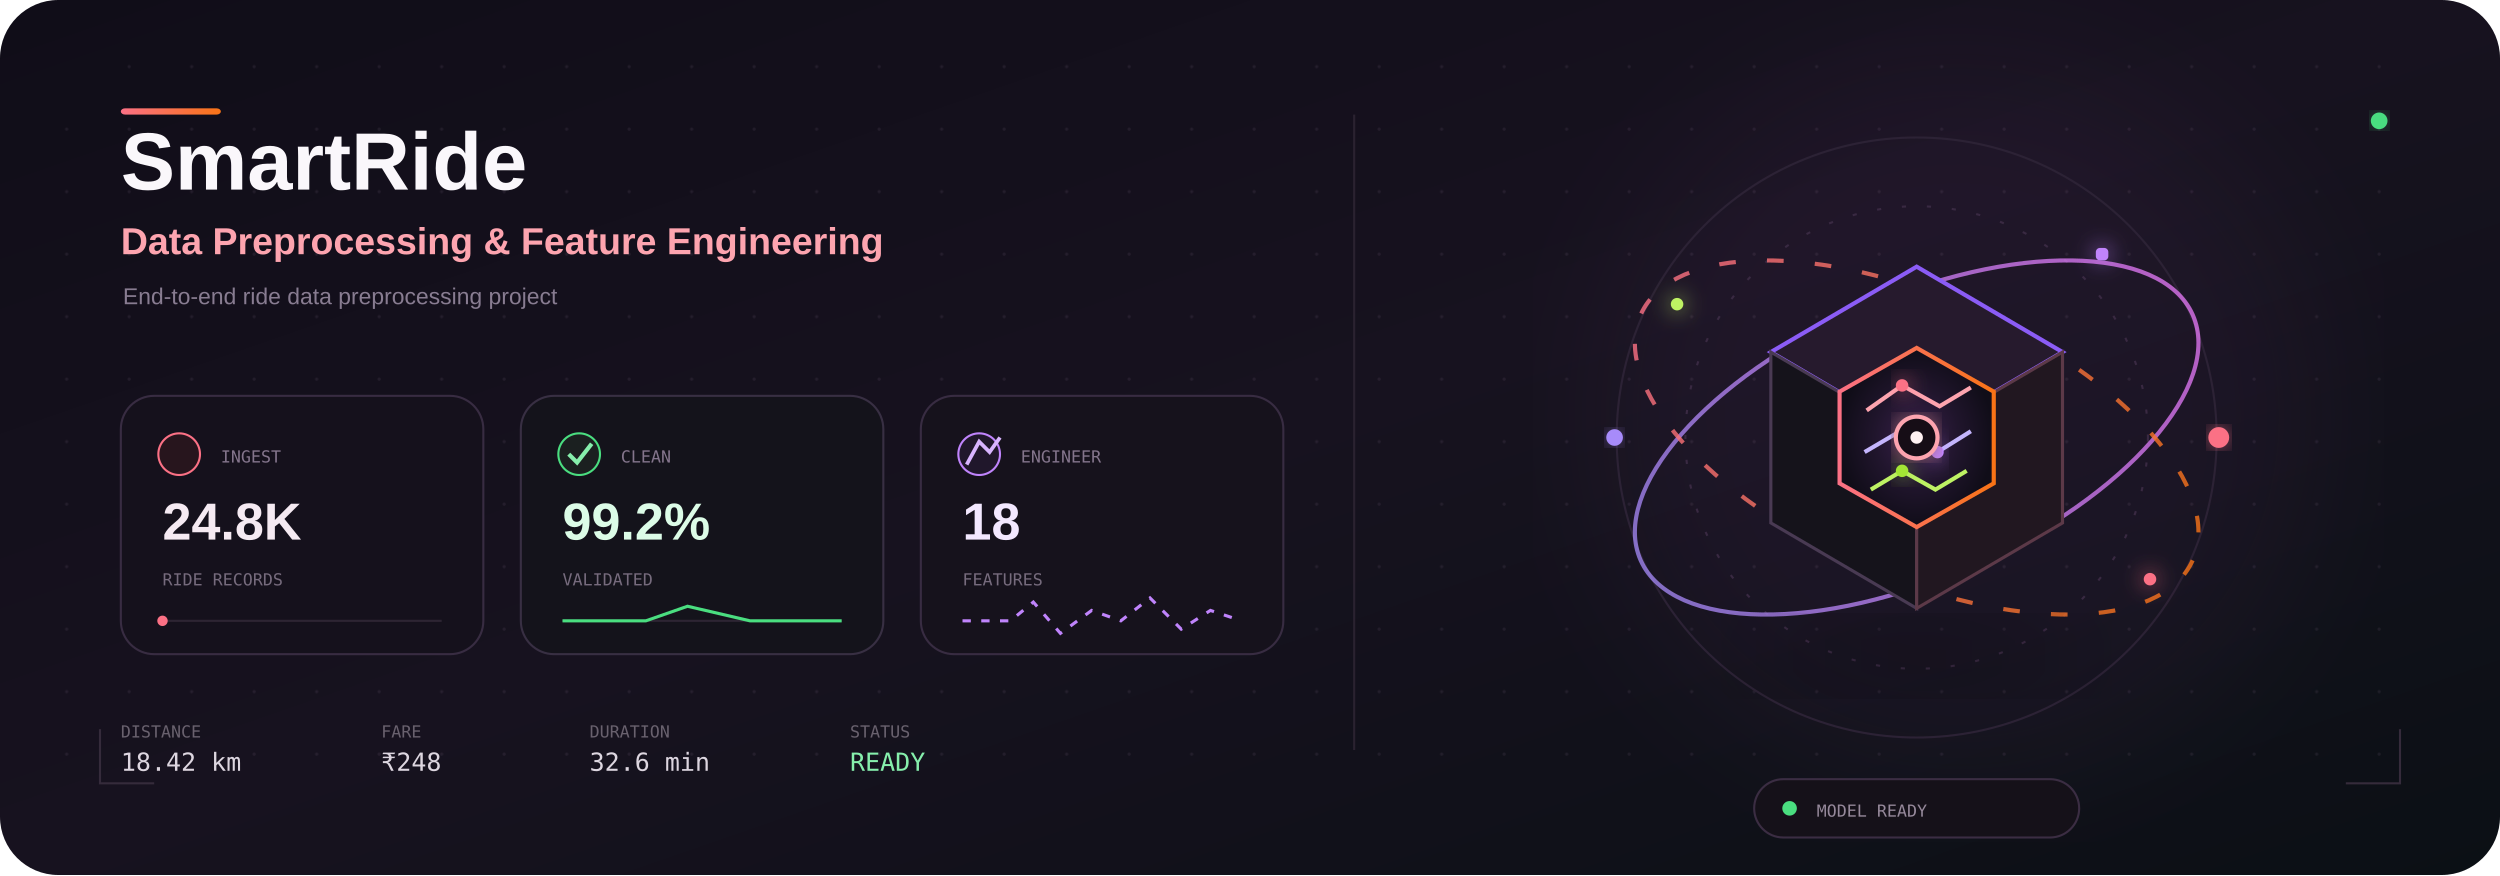
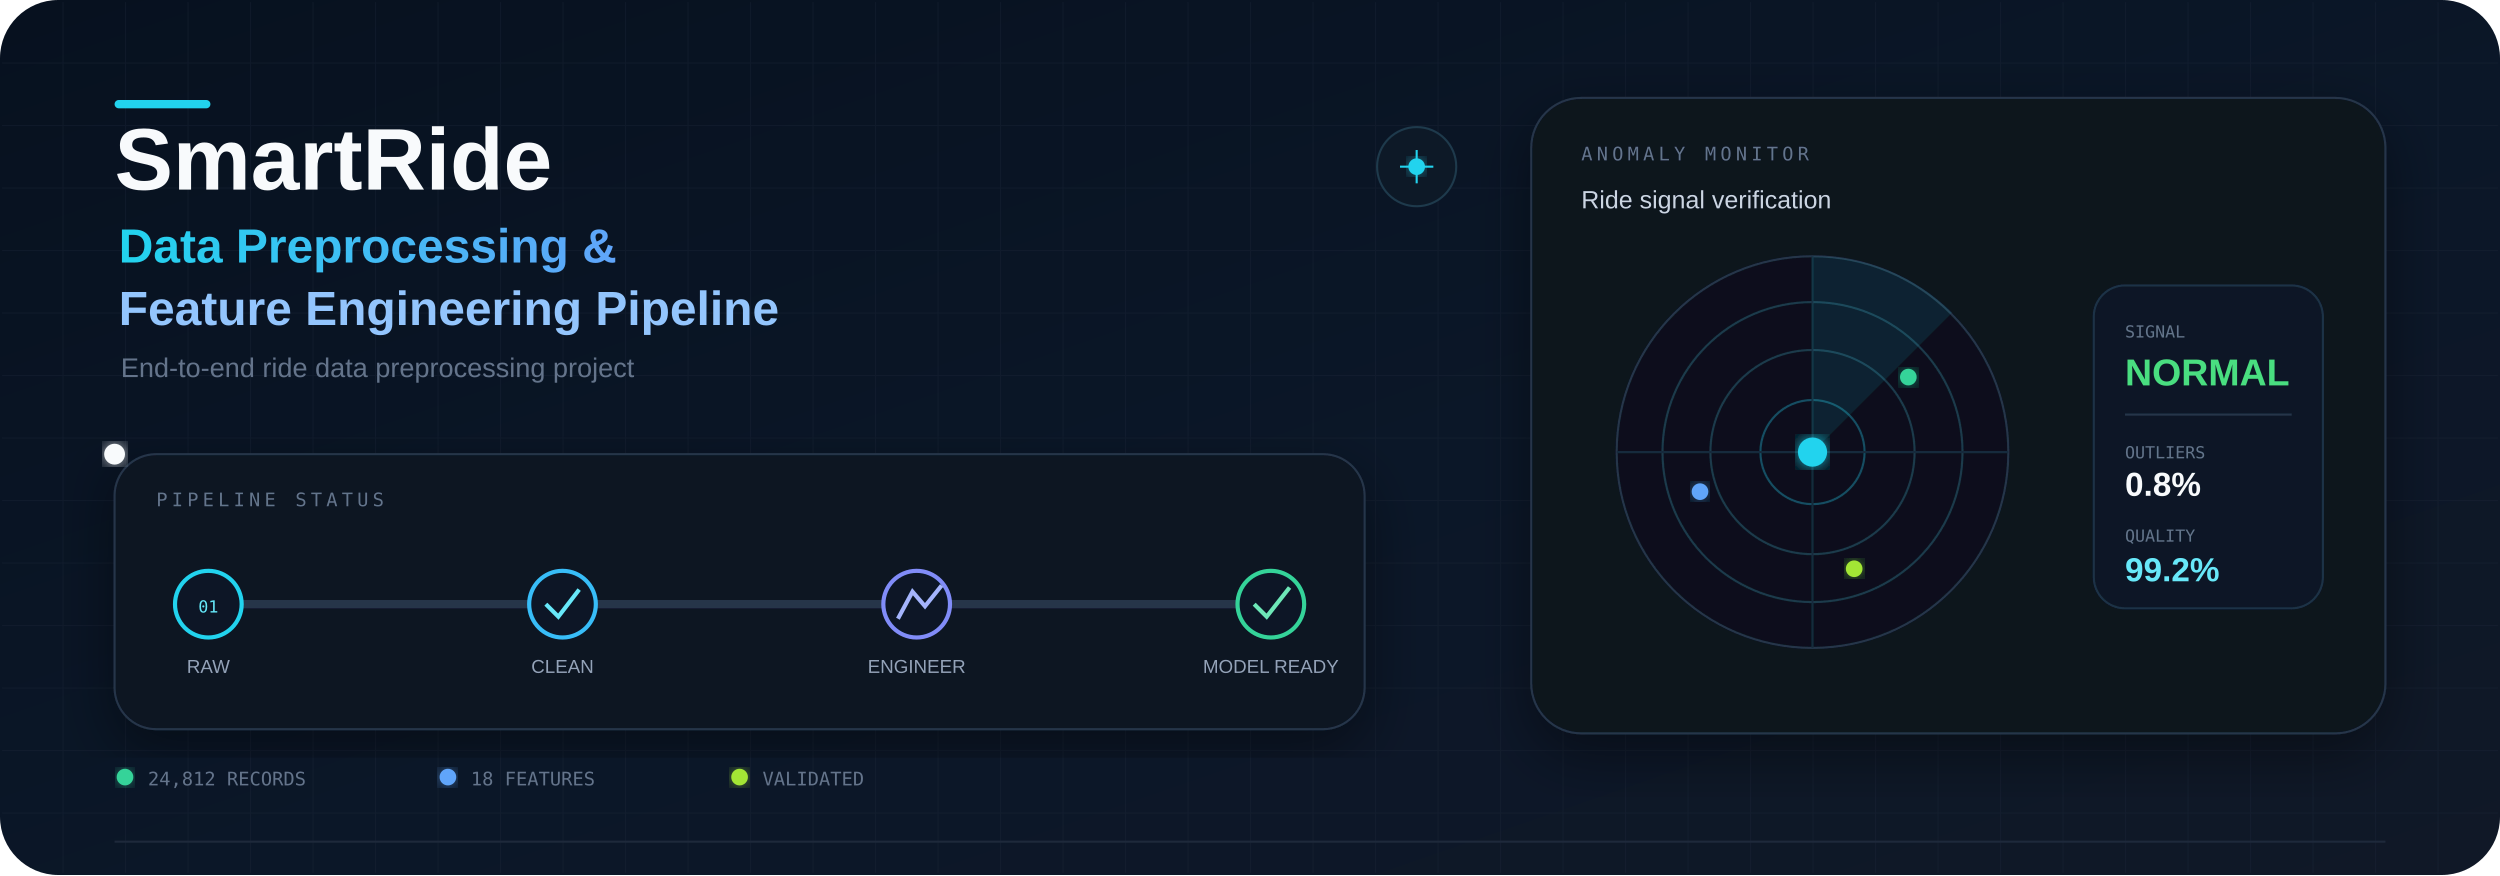
<svg xmlns="http://www.w3.org/2000/svg" width="1200" height="420" viewBox="0 0 1200 420">
  <defs>
    <linearGradient id="bg" x1="0" y1="0" x2="1" y2="1">
-       <stop stop-color="#100d18" />
-       <stop offset=".5" stop-color="#17121f" />
-       <stop offset="1" stop-color="#0b1015" />
+       <stop stop-color="#07111f" />
+       <stop offset=".55" stop-color="#0b1728" />
+       <stop offset="1" stop-color="#101827" />
    </linearGradient>
-     <linearGradient id="coral" x1="0" x2="1">
-       <stop stop-color="#fb7185" />
-       <stop offset="1" stop-color="#f97316" />
+     <linearGradient id="cyan" x1="0" x2="1">
+       <stop stop-color="#22d3ee" />
+       <stop offset="1" stop-color="#60a5fa" />
    </linearGradient>
-     <linearGradient id="violet" x1="0" x2="1">
-       <stop stop-color="#a78bfa" />
-       <stop offset="1" stop-color="#e879f9" />
+     <linearGradient id="green" x1="0" x2="1">
+       <stop stop-color="#34d399" />
+       <stop offset="1" stop-color="#a3e635" />
    </linearGradient>
-     <linearGradient id="lime" x1="0" x2="1">
-       <stop stop-color="#bef264" />
-       <stop offset="1" stop-color="#4ade80" />
-     </linearGradient>
-     <radialGradient id="orb">
-       <stop stop-color="#39204b" />
-       <stop offset=".55" stop-color="#20152c" />
-       <stop offset="1" stop-color="#100d18" />
-     </radialGradient>
    <filter id="glow">
-       <feGaussianBlur stdDeviation="5" result="b" />
+       <feGaussianBlur stdDeviation="4" result="b" />
      <feMerge>
        <feMergeNode in="b" />
        <feMergeNode in="SourceGraphic" />
      </feMerge>
    </filter>
-     <filter id="blur">
-       <feGaussianBlur stdDeviation="30" />
+     <filter id="shadow">
+       <feDropShadow dx="0" dy="10" stdDeviation="14" flood-color="#000" flood-opacity=".4" />
    </filter>
-     <pattern id="micro" width="30" height="30" patternUnits="userSpaceOnUse">
-       <circle cx="2" cy="2" r=".8" fill="#76647d" />
+     <pattern id="grid" width="30" height="30" patternUnits="userSpaceOnUse">
+       <path d="M30 0H0V30" fill="none" stroke="#1e293b" stroke-width="1" />
    </pattern>
  </defs>
  <rect width="1200" height="420" rx="28" fill="url(#bg)" />
-   <rect x="30" y="30" width="1140" height="360" rx="22" fill="url(#micro)" opacity=".15" />
-   <circle cx="940" cy="200" r="170" fill="#e879f9" opacity=".045" filter="url(#blur)">
-     <animate attributeName="r" values="140;185;140" dur="7s" repeatCount="indefinite" />
-   </circle>
-   <g transform="translate(58 52)">
-     <rect width="48" height="3" rx="2" fill="url(#coral)" />
-     <text x="0" y="39" font-family="Arial,sans-serif" font-size="39" font-weight="800" fill="#faf7fb">
-     SmartRide
+   <rect x="1" y="1" width="1198" height="418" rx="27" fill="url(#grid)" opacity=".32" />
+   <rect x="55" y="48" width="46" height="4" rx="2" fill="#22d3ee" />
+   <text x="55" y="91" font-family="Arial,sans-serif" font-size="42" font-weight="800" fill="#f8fafc">
+   SmartRide
+ </text>
+   <text x="57" y="126" font-family="Arial,sans-serif" font-size="23" font-weight="700" fill="url(#cyan)">
+   Data Preprocessing &amp;
+ </text>
+   <text x="57" y="156" font-family="Arial,sans-serif" font-size="23" font-weight="700" fill="#93c5fd">
+   Feature Engineering Pipeline
+ </text>
+   <text x="58" y="181" font-family="Arial,sans-serif" font-size="13" fill="#64748b">
+   End-to-end ride data preprocessing project
+ </text>
+   <g transform="translate(55 218)" filter="url(#shadow)">
+     <rect width="600" height="132" rx="20" fill="#0b1422" stroke="#26364a" />
+     <text x="20" y="25" font-family="monospace" font-size="9" letter-spacing="2" fill="#64748b">
+     PIPELINE STATUS
  </text>
-     <text x="0" y="70" font-family="Arial,sans-serif" font-size="18" font-weight="600" fill="#fda4af">
-     Data Preprocessing &amp; Feature Engineering
+     <line x1="45" y1="72" x2="555" y2="72" stroke="#26364a" stroke-width="4" />
+     <line x1="45" y1="72" x2="555" y2="72" stroke="url(#cyan)" stroke-width="3" stroke-dasharray="20 18">
+       <animate attributeName="stroke-dashoffset" values="0;-38" dur="1s" repeatCount="indefinite" />
+     </line>
+     <g>
+       <circle cx="45" cy="72" r="16" fill="#071827" stroke="#22d3ee" stroke-width="2" />
+       <text x="45" y="76" text-anchor="middle" font-family="monospace" font-size="8" fill="#67e8f9">01</text>
+       <text x="45" y="105" text-anchor="middle" font-family="Arial" font-size="9" fill="#94a3b8">RAW</text>
+     </g>
+     <g>
+       <circle cx="215" cy="72" r="16" fill="#071827" stroke="#38bdf8" stroke-width="2" />
+       <path d="M207 72L213 78L223 65" fill="none" stroke="#67e8f9" stroke-width="2" />
+       <text x="215" y="105" text-anchor="middle" font-family="Arial" font-size="9" fill="#94a3b8">CLEAN</text>
+     </g>
+     <g>
+       <circle cx="385" cy="72" r="16" fill="#071827" stroke="#818cf8" stroke-width="2" />
+       <path d="M376 79L383 66L389 73L397 63" fill="none" stroke="#a5b4fc" stroke-width="2" />
+       <text x="385" y="105" text-anchor="middle" font-family="Arial" font-size="9" fill="#94a3b8">ENGINEER</text>
+     </g>
+     <g>
+       <circle cx="555" cy="72" r="16" fill="#071827" stroke="#34d399" stroke-width="2" />
+       <path d="M547 72L553 78L564 64" fill="none" stroke="#6ee7b7" stroke-width="2" />
+       <text x="555" y="105" text-anchor="middle" font-family="Arial" font-size="9" fill="#94a3b8">MODEL READY</text>
+     </g>
+     <circle r="5" fill="#f8fafc" filter="url(#glow)">
+       <animateMotion dur="2.8s" repeatCount="indefinite" path="M45 72H555" />
+     </circle>
+   </g>
+   <g transform="translate(735 47)" filter="url(#shadow)">
+     <rect width="410" height="305" rx="24" fill="#09121f" stroke="#26364a" />
+     <text x="24" y="30" font-family="monospace" font-size="9" letter-spacing="2" fill="#64748b">
+     ANOMALY MONITOR
  </text>
-     <text x="1" y="94" font-family="Arial,sans-serif" font-size="11" fill="#887c91">
-     End-to-end ride data preprocessing project
+     <text x="24" y="53" font-family="Arial" font-size="12" fill="#cbd5e1">
+     Ride signal verification
  </text>
-   </g>
-   <g transform="translate(58 190)">
-     <g>
-       <rect width="174" height="124" rx="16" fill="#15111c" stroke="#382c42" />
-       <circle cx="28" cy="28" r="10" fill="#27151d" stroke="#fb7185" />
-       <text x="48" y="32" font-family="monospace" font-size="8" fill="#84758c">
-       INGEST
-     </text>
-       <text x="20" y="69" font-family="Arial" font-size="25" font-weight="800" fill="#f5eaf2">
-       24.8K
-     </text>
-       <text x="20" y="91" font-family="monospace" font-size="8" fill="#766b7d">
-       RIDE RECORDS
-     </text>
-       <path d="M20 108H154" stroke="#2d2533" />
-       <circle cx="20" cy="108" r="2.5" fill="#fb7185">
-         <animate attributeName="cx" values="20;154;20" dur="2.5s" repeatCount="indefinite" />
+     <g transform="translate(135 170)">
+       <circle r="94" fill="#07111d" stroke="#26364a" />
+       <circle r="72" fill="none" stroke="#1e3a4c" />
+       <circle r="49" fill="none" stroke="#1e3a4c" />
+       <circle r="25" fill="none" stroke="#164e63" />
+       <path d="M-94 0H94M0 -94V94" stroke="#172c3d" stroke-width="1" />
+       <path d="M0 0L0 -94A94 94 0 0 1 67 -67Z" fill="#22d3ee" opacity=".10">
+         <animateTransform attributeName="transform" type="rotate" from="0" to="360" dur="3.5s" repeatCount="indefinite" />
+       </path>
+       <line x1="0" y1="0" x2="0" y2="-94" stroke="#22d3ee" stroke-width="2" filter="url(#glow)">
+         <animateTransform attributeName="transform" type="rotate" from="0" to="360" dur="3.5s" repeatCount="indefinite" />
+       </line>
+       <circle cx="46" cy="-36" r="4" fill="#34d399" filter="url(#glow)">
+         <animate attributeName="r" values="3;7;3" dur="1.5s" repeatCount="indefinite" />
+       </circle>
+       <circle cx="-54" cy="19" r="4" fill="#60a5fa" filter="url(#glow)">
+         <animate attributeName="opacity" values=".2;1;.2" dur="1.7s" repeatCount="indefinite" />
+       </circle>
+       <circle cx="20" cy="56" r="4" fill="#a3e635" filter="url(#glow)">
+         <animate attributeName="r" values="3;8;3" dur="1.9s" repeatCount="indefinite" />
+       </circle>
+       <circle r="7" fill="#22d3ee" filter="url(#glow)">
+         <animate attributeName="r" values="5;9;5" dur="1.2s" repeatCount="indefinite" />
      </circle>
    </g>
-     <g transform="translate(192)">
-       <rect width="174" height="124" rx="16" fill="#14131b" stroke="#382f43" />
-       <circle cx="28" cy="28" r="10" fill="#1b2020" stroke="#4ade80" />
-       <path d="M23 28L27 32L34 23" fill="none" stroke="#86efac" stroke-width="2" />
-       <text x="48" y="32" font-family="monospace" font-size="8" fill="#84758c">
-       CLEAN
+     <g transform="translate(270 90)">
+       <rect width="110" height="155" rx="15" fill="#0d1927" stroke="#1e3346" />
+       <text x="15" y="25" font-family="monospace" font-size="8" fill="#64748b">
+       SIGNAL
    </text>
-       <text x="20" y="69" font-family="Arial" font-size="25" font-weight="800" fill="#dcfce7">
+       <text x="15" y="48" font-family="Arial" font-size="18" font-weight="700" fill="#4ade80">
+       NORMAL
+     </text>
+       <line x1="15" y1="62" x2="95" y2="62" stroke="#26364a" />
+       <text x="15" y="83" font-family="monospace" font-size="8" fill="#64748b">
+       OUTLIERS
+     </text>
+       <text x="15" y="101" font-family="Arial" font-size="16" font-weight="700" fill="#f8fafc">
+       0.8%
+     </text>
+       <text x="15" y="123" font-family="monospace" font-size="8" fill="#64748b">
+       QUALITY
+     </text>
+       <text x="15" y="142" font-family="Arial" font-size="16" font-weight="700" fill="#67e8f9">
      99.2%
-     </text>
-       <text x="20" y="91" font-family="monospace" font-size="8" fill="#766b7d">
-       VALIDATED
-     </text>
-       <path d="M20 108H154" stroke="#2d2533" />
-       <path d="M20 108L60 108L80 101L110 108L154 108" fill="none" stroke="#4ade80" stroke-width="1.5" />
-     </g>
-     <g transform="translate(384)">
-       <rect width="174" height="124" rx="16" fill="#16121c" stroke="#382c42" />
-       <circle cx="28" cy="28" r="10" fill="#20172b" stroke="#c084fc" />
-       <path d="M22 33L28 22L33 27L38 20" fill="none" stroke="#d8b4fe" stroke-width="1.8" />
-       <text x="48" y="32" font-family="monospace" font-size="8" fill="#84758c">
-       ENGINEER
-     </text>
-       <text x="20" y="69" font-family="Arial" font-size="25" font-weight="800" fill="#f3e8ff">
-       18
-     </text>
-       <text x="20" y="91" font-family="monospace" font-size="8" fill="#766b7d">
-       FEATURES
-     </text>
-       <path d="M20 108L43 108L54 99L67 114L82 103L96 108L110 97L125 112L139 103L154 108" fill="none" stroke="#c084fc" stroke-width="1.5" stroke-dasharray="4 5">
-         <animate attributeName="stroke-dashoffset" values="0;-36" dur="1s" repeatCount="indefinite" />
-       </path>
-     </g>
-   </g>
-   <line x1="650" y1="55" x2="650" y2="360" stroke="#2a2230" />
-   <g transform="translate(920 210)">
-     <circle r="144" fill="none" stroke="#2c2235" stroke-width="1" />
-     <circle r="111" fill="none" stroke="#392942" stroke-width="1" stroke-dasharray="2 10">
-       <animate attributeName="stroke-dashoffset" values="0;-48" dur="2s" repeatCount="indefinite" />
-     </circle>
-     <ellipse rx="145" ry="67" fill="none" stroke="url(#violet)" stroke-width="2" opacity=".75" transform="rotate(-24)">
-       <animateTransform attributeName="transform" type="rotate" from="-24" to="336" dur="9s" repeatCount="indefinite" />
-     </ellipse>
-     <ellipse rx="145" ry="67" fill="none" stroke="url(#coral)" stroke-width="2" opacity=".8" stroke-dasharray="8 15" transform="rotate(24)">
-       <animateTransform attributeName="transform" type="rotate" from="24" to="-336" dur="7s" repeatCount="indefinite" />
-     </ellipse>
-     <g>
-       <circle cx="145" cy="0" r="5" fill="#fb7185" filter="url(#glow)" />
-       <circle cx="-145" cy="0" r="4" fill="#a78bfa" filter="url(#glow)" />
-       <circle cx="0" cy="-67" r="4" fill="#bef264" filter="url(#glow)" />
-       <animateTransform attributeName="transform" type="rotate" from="0" to="360" dur="6s" repeatCount="indefinite" />
-     </g>
-     <g>
-       <ellipse cx="0" cy="105" rx="78" ry="17" fill="#000" opacity=".5" filter="url(#blur)" />
-       <path d="M0-82L70-41L0 0L-70-41Z" fill="#261a2d" stroke="#8b5cf6" stroke-width="2" />
-       <path d="M-70-41L0 0V82L-70 41Z" fill="#15131b" stroke="#493a53" stroke-width="1.5" />
-       <path d="M70-41L0 0V82L70 41Z" fill="#211720" stroke="#5c3948" stroke-width="1.5" />
-       <path d="M0-43L37-22V22L0 43L-37 22V-22Z" fill="url(#orb)" stroke="url(#coral)" stroke-width="2" />
-       <path d="M-24-13L-7-25L11-15L26-24" fill="none" stroke="#fda4af" stroke-width="2" />
-       <path d="M-25 7L-8-3L10 7L26-3" fill="none" stroke="#c4b5fd" stroke-width="2" />
-       <path d="M-22 25L-7 16L9 25L24 16" fill="none" stroke="#bef264" stroke-width="2" />
-       <g filter="url(#glow)">
-         <circle cx="-7" cy="-25" r="3" fill="#fb7185">
-           <animate attributeName="r" values="2;7;2" dur="1.5s" repeatCount="indefinite" />
-         </circle>
-         <circle cx="10" cy="7" r="3" fill="#c084fc">
-           <animate attributeName="opacity" values=".2;1;.2" dur="1.7s" repeatCount="indefinite" />
-         </circle>
-         <circle cx="-7" cy="16" r="3" fill="#a3e635">
-           <animate attributeName="r" values="2;6;2" dur="1.9s" repeatCount="indefinite" />
-         </circle>
-       </g>
-       <circle r="10" fill="#130f18" stroke="#fda4af" stroke-width="2" filter="url(#glow)">
-         <animate attributeName="r" values="8;14;8" dur="1.8s" repeatCount="indefinite" />
-       </circle>
-       <circle r="3" fill="#fff1f2" />
-       <animateTransform attributeName="transform" type="translate" values="0 0;0 -8;0 0" dur="4s" repeatCount="indefinite" />
-     </g>
-     <g filter="url(#glow)">
-       <circle cx="-115" cy="-64" r="3" fill="#bef264">
-         <animate attributeName="cy" values="-64;-74;-64" dur="2.2s" repeatCount="indefinite" />
-       </circle>
-       <circle cx="112" cy="68" r="3" fill="#fb7185">
-         <animate attributeName="cy" values="68;58;68" dur="2.5s" repeatCount="indefinite" />
-       </circle>
-       <rect x="86" y="-91" width="6" height="6" rx="2" fill="#c084fc">
-         <animateTransform attributeName="transform" type="rotate" from="0" to="360" dur="3s" repeatCount="indefinite" />
-       </rect>
-     </g>
-     <g transform="translate(-78 164)">
-       <rect width="156" height="28" rx="14" fill="#151119" stroke="#3b2d43" />
-       <circle cx="17" cy="14" r="3.5" fill="#4ade80">
-         <animate attributeName="opacity" values=".2;1;.2" dur="1.3s" repeatCount="indefinite" />
-       </circle>
-       <text x="30" y="18" font-family="monospace" font-size="8" fill="#96899b">
-       MODEL READY
    </text>
    </g>
  </g>
-   <g transform="translate(58 354)" font-family="monospace">
-     <text x="0" y="0" font-size="8" fill="#69616e">
-     DISTANCE
-   </text>
-     <text x="0" y="16" font-size="12" fill="#ddd6e0">
-     18.42 km
-   </text>
-     <text x="125" y="0" font-size="8" fill="#69616e">
-     FARE
-   </text>
-     <text x="125" y="16" font-size="12" fill="#ddd6e0">
-     ₹248
-   </text>
-     <text x="225" y="0" font-size="8" fill="#69616e">
-     DURATION
-   </text>
-     <text x="225" y="16" font-size="12" fill="#ddd6e0">
-     32.6 min
-   </text>
-     <text x="350" y="0" font-size="8" fill="#69616e">
-     STATUS
-   </text>
-     <text x="350" y="16" font-size="12" fill="#86efac">
-     READY
-   </text>
+   <g transform="translate(55 368)" font-family="monospace">
+     <g>
+       <circle cx="5" cy="5" r="4" fill="#34d399" filter="url(#glow)" />
+       <text x="16" y="9" font-size="9" fill="#64748b">
+       24,812 RECORDS
+     </text>
+     </g>
+     <g transform="translate(155)">
+       <circle cx="5" cy="5" r="4" fill="#60a5fa" filter="url(#glow)" />
+       <text x="16" y="9" font-size="9" fill="#64748b">
+       18 FEATURES
+     </text>
+     </g>
+     <g transform="translate(295)">
+       <circle cx="5" cy="5" r="4" fill="#a3e635" filter="url(#glow)" />
+       <text x="16" y="9" font-size="9" fill="#64748b">
+       VALIDATED
+     </text>
+     </g>
  </g>
-   <path d="M48 350V376H74" fill="none" stroke="#352b3b" />
-   <path d="M1152 350V376H1126" fill="none" stroke="#352b3b" />
-   <circle cx="1142" cy="58" r="4" fill="#4ade80" filter="url(#glow)">
-     <animate attributeName="opacity" values=".2;1;.2" dur="1.5s" repeatCount="indefinite" />
-   </circle>
+   <g transform="translate(680 80)">
+     <circle r="19" fill="#0d1927" stroke="#1e3a4c" />
+     <path d="M-8 0H8M0 -8V8" stroke="#22d3ee" stroke-width="1" />
+     <circle r="4" fill="#22d3ee" filter="url(#glow)">
+       <animate attributeName="r" values="3;7;3" dur="1.4s" repeatCount="indefinite" />
+     </circle>
+     <animateTransform attributeName="transform" type="translate" values="680 80;690 72;680 80" dur="3s" repeatCount="indefinite" />
+   </g>
+   <path d="M55 404H1145" stroke="#1e293b" />
</svg>
